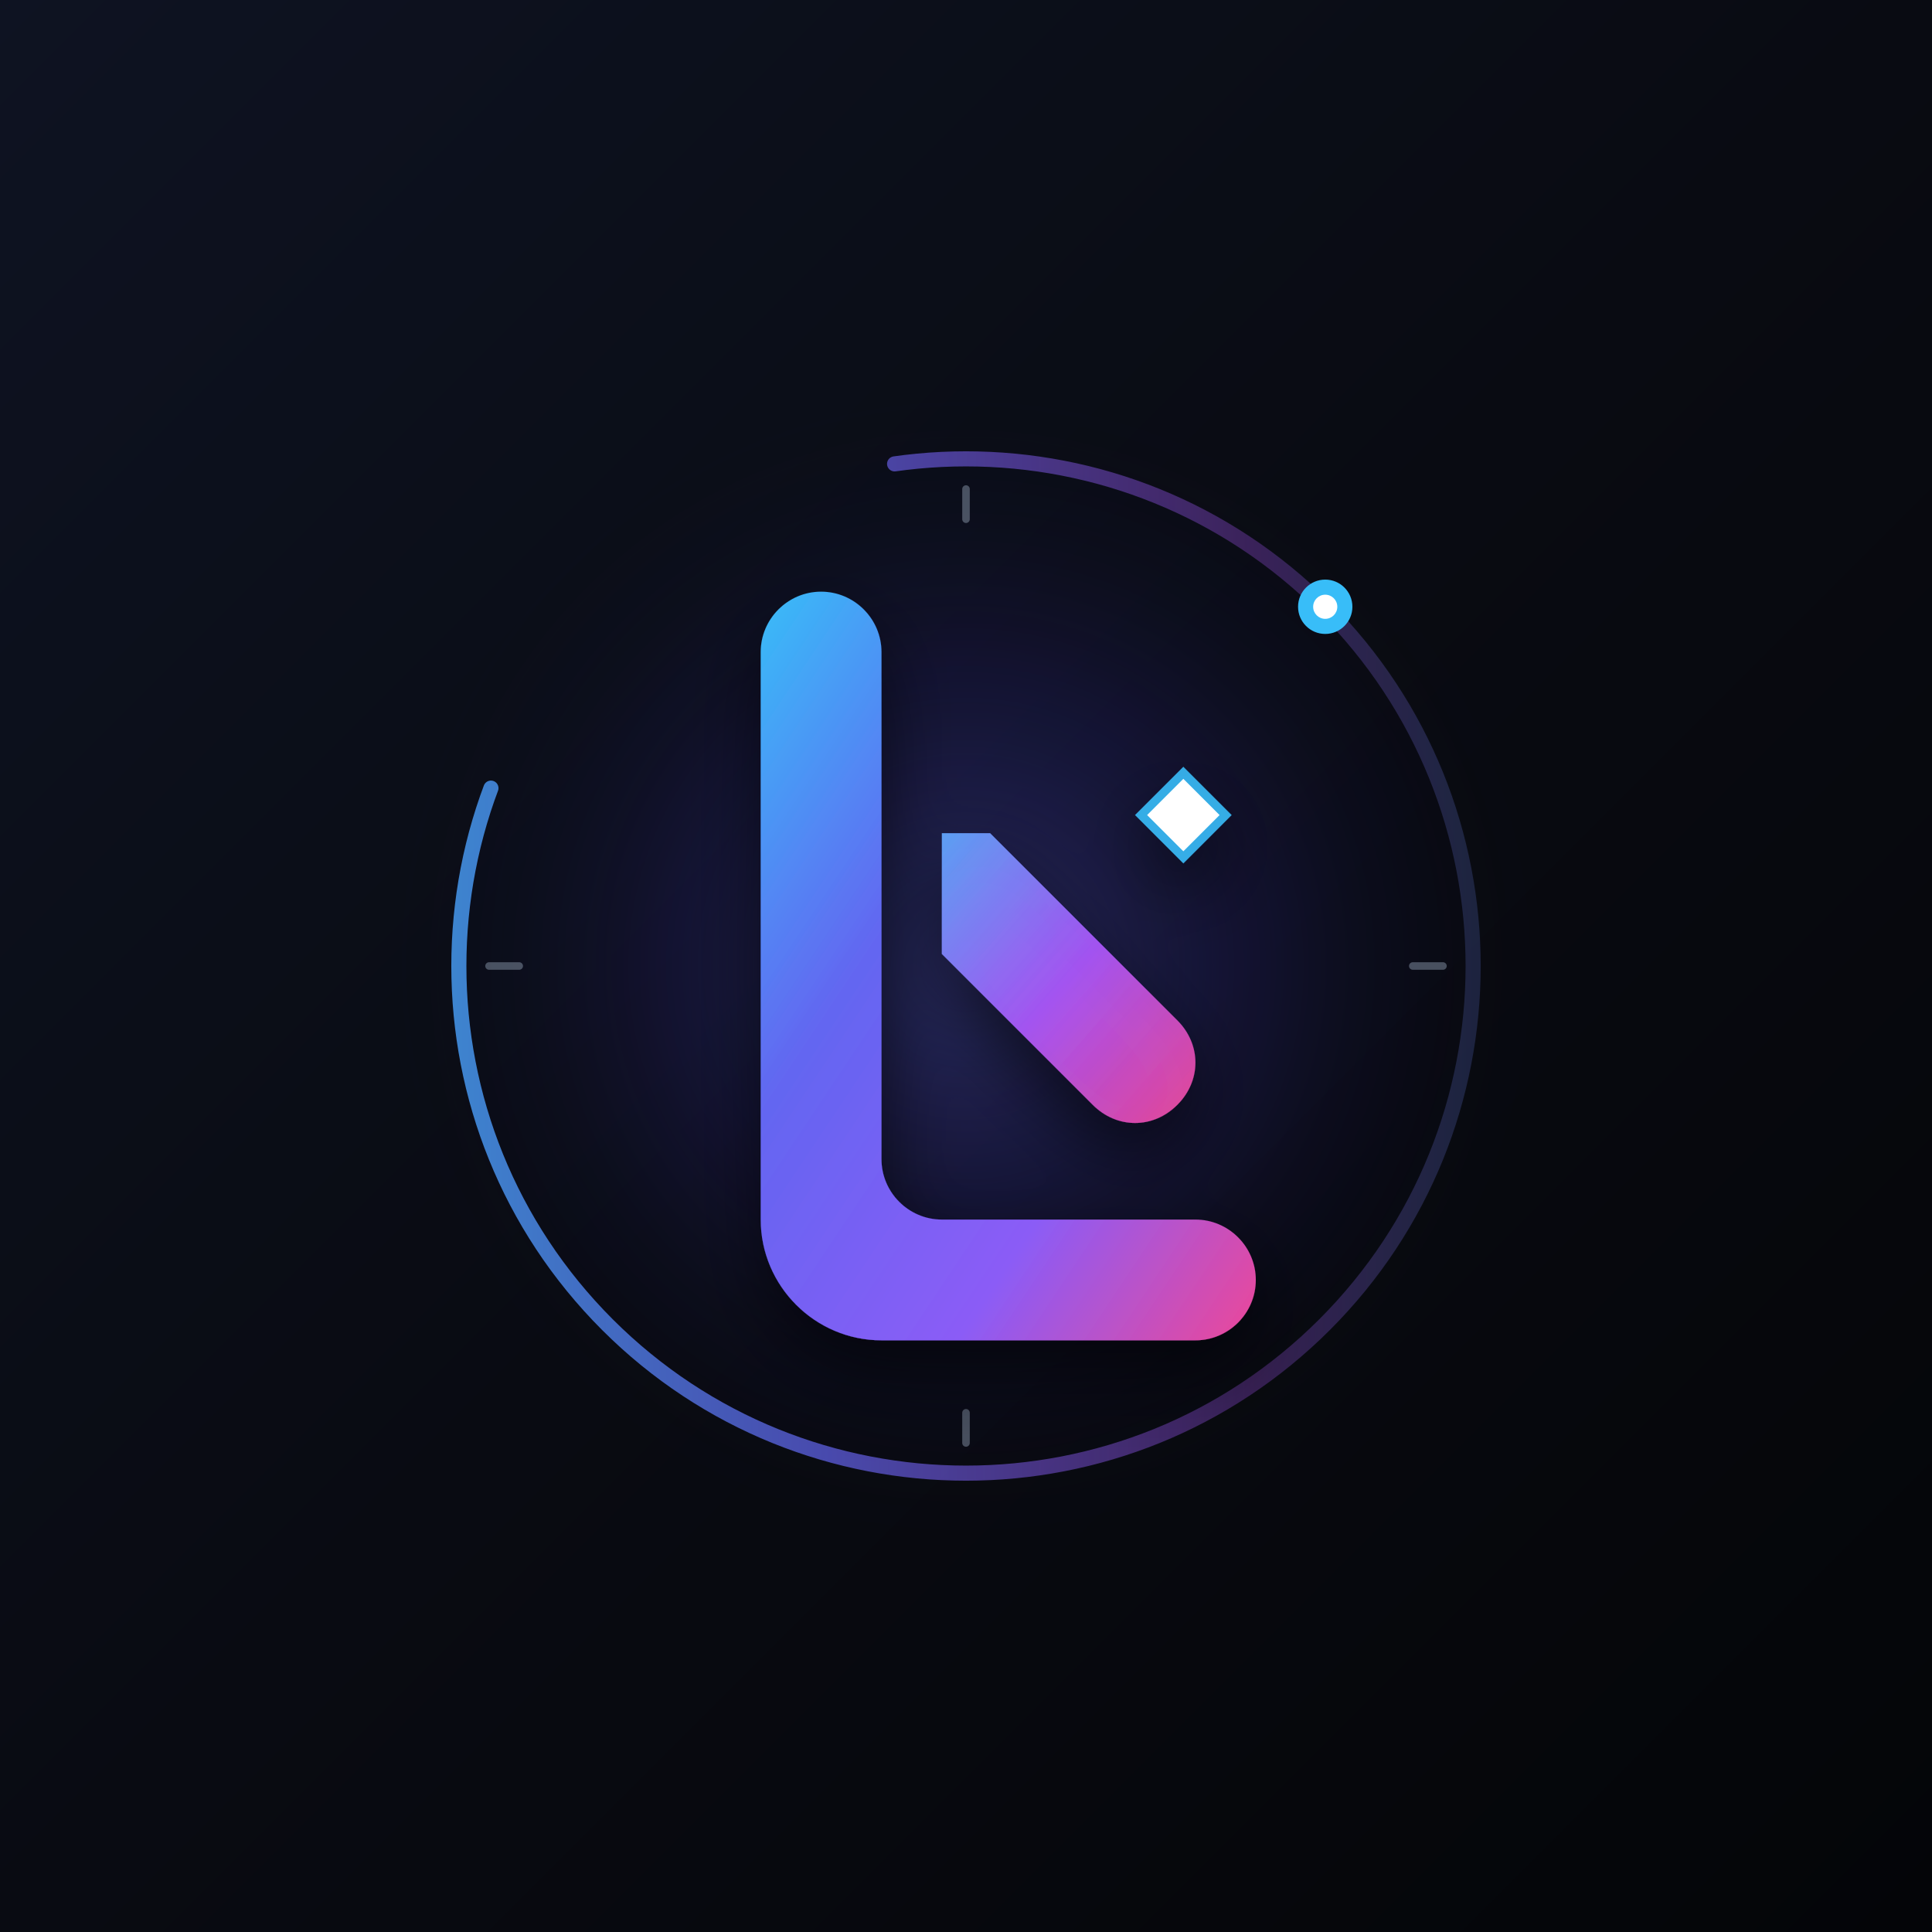
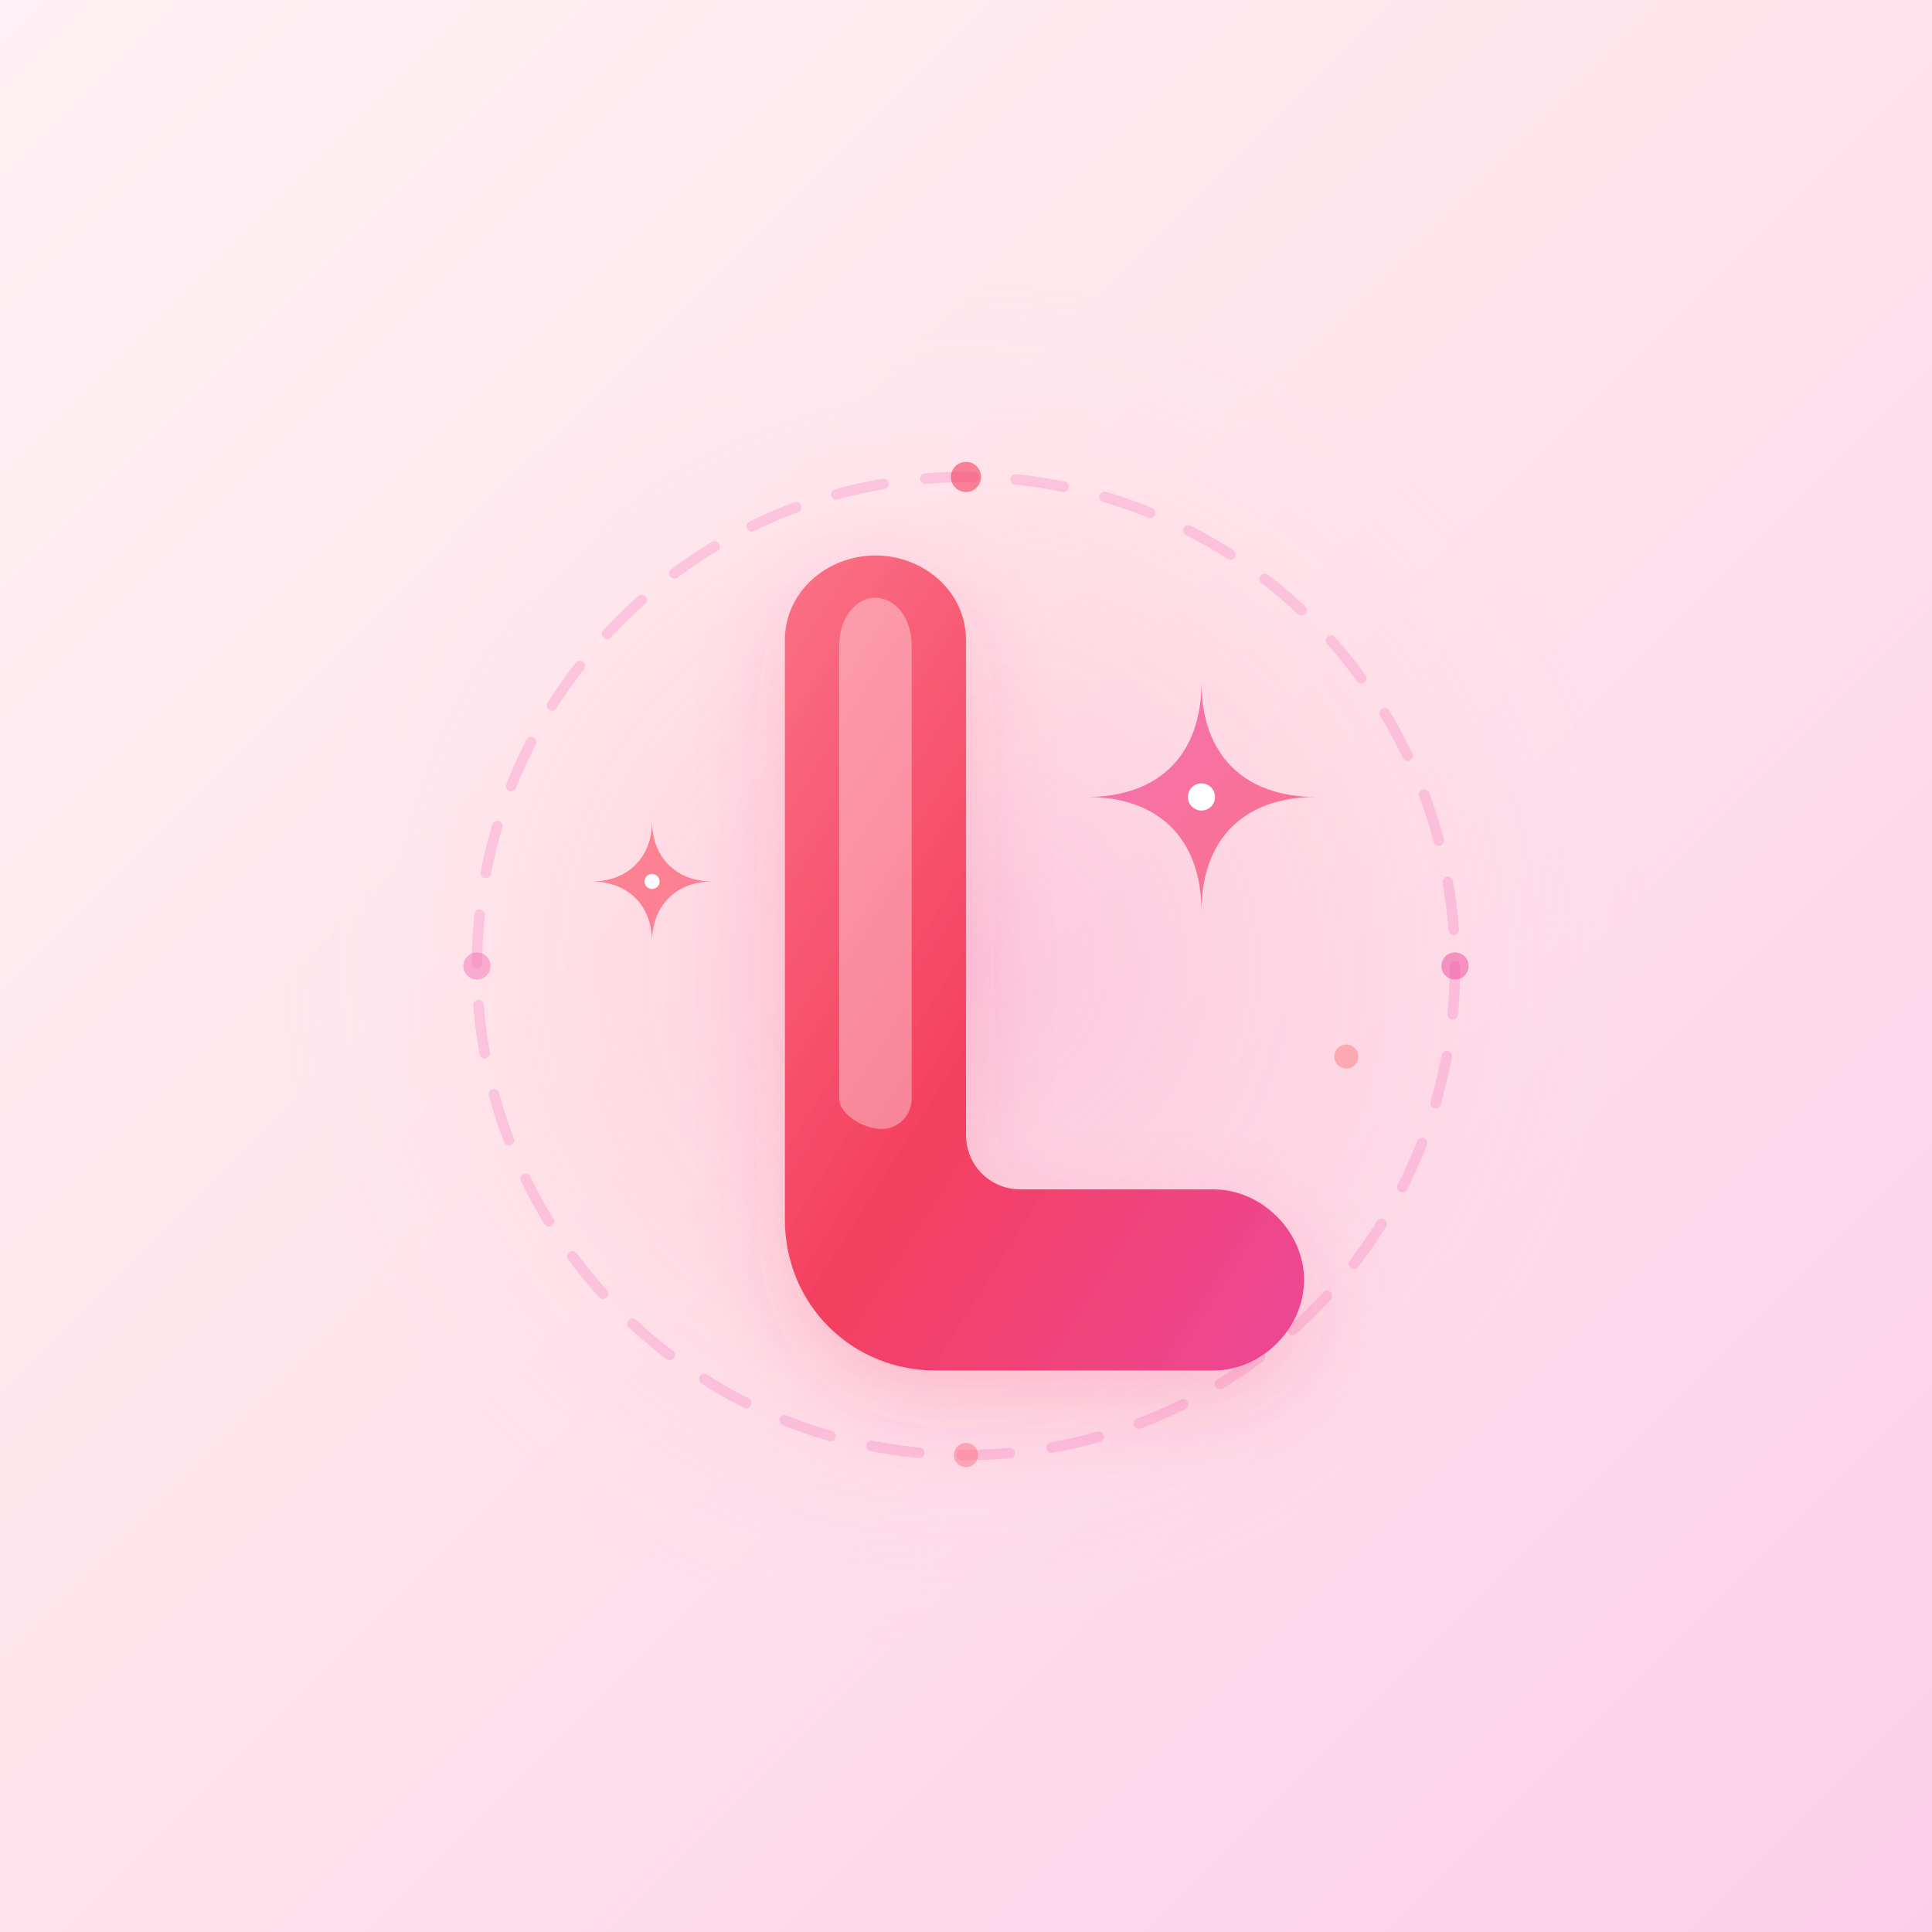
<svg xmlns="http://www.w3.org/2000/svg" width="512" height="512" viewBox="0 0 512 512">
  <defs>
-     <linearGradient id="bg-grad-mask" x1="0%" y1="0%" x2="100%" y2="100%">
-       <stop offset="0%" stop-color="#0e1322" />
-       <stop offset="50%" stop-color="#090b12" />
-       <stop offset="100%" stop-color="#040508" />
+     <linearGradient id="cute-bg-mask" x1="0%" y1="0%" x2="100%" y2="100%">
+       <stop offset="0%" stop-color="#fff1f5" />
+       <stop offset="45%" stop-color="#ffe4ec" />
+       <stop offset="100%" stop-color="#fbcfe8" />
    </linearGradient>
-     <linearGradient id="brand-grad-mask" x1="0%" y1="0%" x2="100%" y2="100%">
-       <stop offset="0%" stop-color="#38bdf8" />
-       <stop offset="35%" stop-color="#6366f1" />
-       <stop offset="70%" stop-color="#8b5cf6" />
+     <linearGradient id="cute-glyph-mask" x1="0%" y1="0%" x2="100%" y2="100%">
+       <stop offset="0%" stop-color="#fb7185" />
+       <stop offset="50%" stop-color="#f43f5e" />
      <stop offset="100%" stop-color="#ec4899" />
    </linearGradient>
-     <linearGradient id="glow-grad-mask" x1="0%" y1="0%" x2="100%" y2="100%">
-       <stop offset="0%" stop-color="#60a5fa" />
-       <stop offset="50%" stop-color="#a855f7" />
-       <stop offset="100%" stop-color="#ec4899" />
+     <linearGradient id="sparkle-grad-mask" x1="0%" y1="0%" x2="100%" y2="100%">
+       <stop offset="0%" stop-color="#f472b6" />
+       <stop offset="100%" stop-color="#fb7185" />
    </linearGradient>
-     <linearGradient id="ring-grad-mask" x1="0%" y1="0%" x2="100%" y2="100%">
-       <stop offset="0%" stop-color="#38bdf8" stop-opacity="0.9" />
-       <stop offset="40%" stop-color="#6366f1" stop-opacity="0.7" />
-       <stop offset="70%" stop-color="#a855f7" stop-opacity="0.3" />
-       <stop offset="100%" stop-color="#38bdf8" stop-opacity="0.1" />
-     </linearGradient>
-     <radialGradient id="center-radial-mask" cx="50%" cy="50%" r="50%">
-       <stop offset="0%" stop-color="#6366f1" stop-opacity="0.35" />
-       <stop offset="50%" stop-color="#4338ca" stop-opacity="0.15" />
-       <stop offset="100%" stop-color="#000000" stop-opacity="0" />
+     <radialGradient id="center-blush-mask" cx="50%" cy="50%" r="50%">
+       <stop offset="0%" stop-color="#f472b6" stop-opacity="0.25" />
+       <stop offset="60%" stop-color="#fda4af" stop-opacity="0.1" />
+       <stop offset="100%" stop-color="#ffe4ec" stop-opacity="0" />
    </radialGradient>
-     <filter id="drop-shadow-mask" x="-20%" y="-20%" width="140%" height="140%">
-       <feDropShadow dx="0" dy="10" stdDeviation="12" flood-color="#000000" flood-opacity="0.6" />
+     <filter id="soft-shadow-mask" x="-20%" y="-20%" width="140%" height="140%">
+       <feDropShadow dx="0" dy="10" stdDeviation="14" flood-color="#f43f5e" flood-opacity="0.18" />
    </filter>
  </defs>
-   <rect width="512" height="512" fill="url(#bg-grad-mask)" />
-   <circle cx="256" cy="256" r="160" fill="url(#center-radial-mask)" />
+   <rect width="512" height="512" fill="url(#cute-bg-mask)" />
+   <circle cx="256" cy="256" r="180" fill="url(#center-blush-mask)" />
  <g transform="translate(51.2, 51.2) scale(0.8)">
-     <circle cx="256" cy="256" r="168" fill="none" stroke="url(#ring-grad-mask)" stroke-width="5" stroke-linecap="round" stroke-dasharray="720 180" transform="rotate(-45 256 256)" />
-     <g opacity="0.45" stroke="#94a3b8" stroke-width="2.5" stroke-linecap="round">
-       <line x1="256" y1="98" x2="256" y2="108" />
-       <line x1="414" y1="256" x2="404" y2="256" />
-       <line x1="256" y1="414" x2="256" y2="404" />
-       <line x1="98" y1="256" x2="108" y2="256" />
+     <circle cx="256" cy="256" r="162" fill="none" stroke="#f472b6" stroke-opacity="0.28" stroke-width="3.5" stroke-linecap="round" stroke-dasharray="16 14" />
+     <circle cx="256" cy="94" r="5" fill="#f43f5e" opacity="0.6" />
+     <circle cx="418" cy="256" r="4.5" fill="#ec4899" opacity="0.5" />
+     <circle cx="256" cy="418" r="4" fill="#fb7185" opacity="0.5" />
+     <circle cx="94" cy="256" r="4.5" fill="#f472b6" opacity="0.5" />
+     <g filter="url(#soft-shadow-mask)">
+       <path d="M 196 148                C 196 132, 210 120, 226 120                C 242 120, 256 132, 256 148                L 256 312                C 256 322, 264 330, 274 330                L 338 330                C 354 330, 368 344, 368 360                C 368 376, 354 390, 338 390                L 246 390                C 218 390, 196 368, 196 340                Z" fill="url(#cute-glyph-mask)" />
+       <path d="M 214 150                C 214 140, 220 134, 226 134                C 232 134, 238 140, 238 150                L 238 300                C 238 305, 234 310, 228 310                C 222 310, 214 305, 214 300                Z" fill="#ffffff" opacity="0.35" />
    </g>
-     <circle cx="375" cy="137" r="9" fill="#38bdf8" />
-     <circle cx="375" cy="137" r="4" fill="#ffffff" />
-     <g filter="url(#drop-shadow-mask)">
-       <path d="M 188 152                C 188 141, 197 132, 208 132                C 219 132, 228 141, 228 152                L 228 320                C 228 331, 237 340, 248 340                L 332 340                C 343 340, 352 349, 352 360                C 352 371, 343 380, 332 380                L 228 380                C 206 380, 188 362, 188 340                Z" fill="url(#brand-grad-mask)" />
-       <path d="M 264 212                L 326 274                C 334 282, 334 294, 326 302                C 318 310, 306 310, 298 302                L 248 252                L 248 212                Z" fill="url(#glow-grad-mask)" opacity="0.95" />
-       <polygon points="328,190 344,206 328,222 312,206" fill="#38bdf8" opacity="0.9" />
-       <polygon points="328,194 340,206 328,218 316,206" fill="#ffffff" />
+     <g>
+       <path d="M 334 162                C 334 186, 348 200, 372 200                C 348 200, 334 214, 334 238                C 334 214, 320 200, 296 200                C 320 200, 334 186, 334 162                Z" fill="url(#sparkle-grad-mask)" />
+       <circle cx="334" cy="200" r="4.5" fill="#ffffff" />
    </g>
+     <g opacity="0.85">
+       <path d="M 152 208                C 152 220, 160 228, 172 228                C 160 228, 152 236, 152 248                C 152 236, 144 228, 132 228                C 144 228, 152 220, 152 208                Z" fill="#fb7185" />
+       <circle cx="152" cy="228" r="2.5" fill="#ffffff" />
+     </g>
+     <circle cx="382" cy="286" r="4" fill="#fda4af" opacity="0.9" />
  </g>
</svg>
